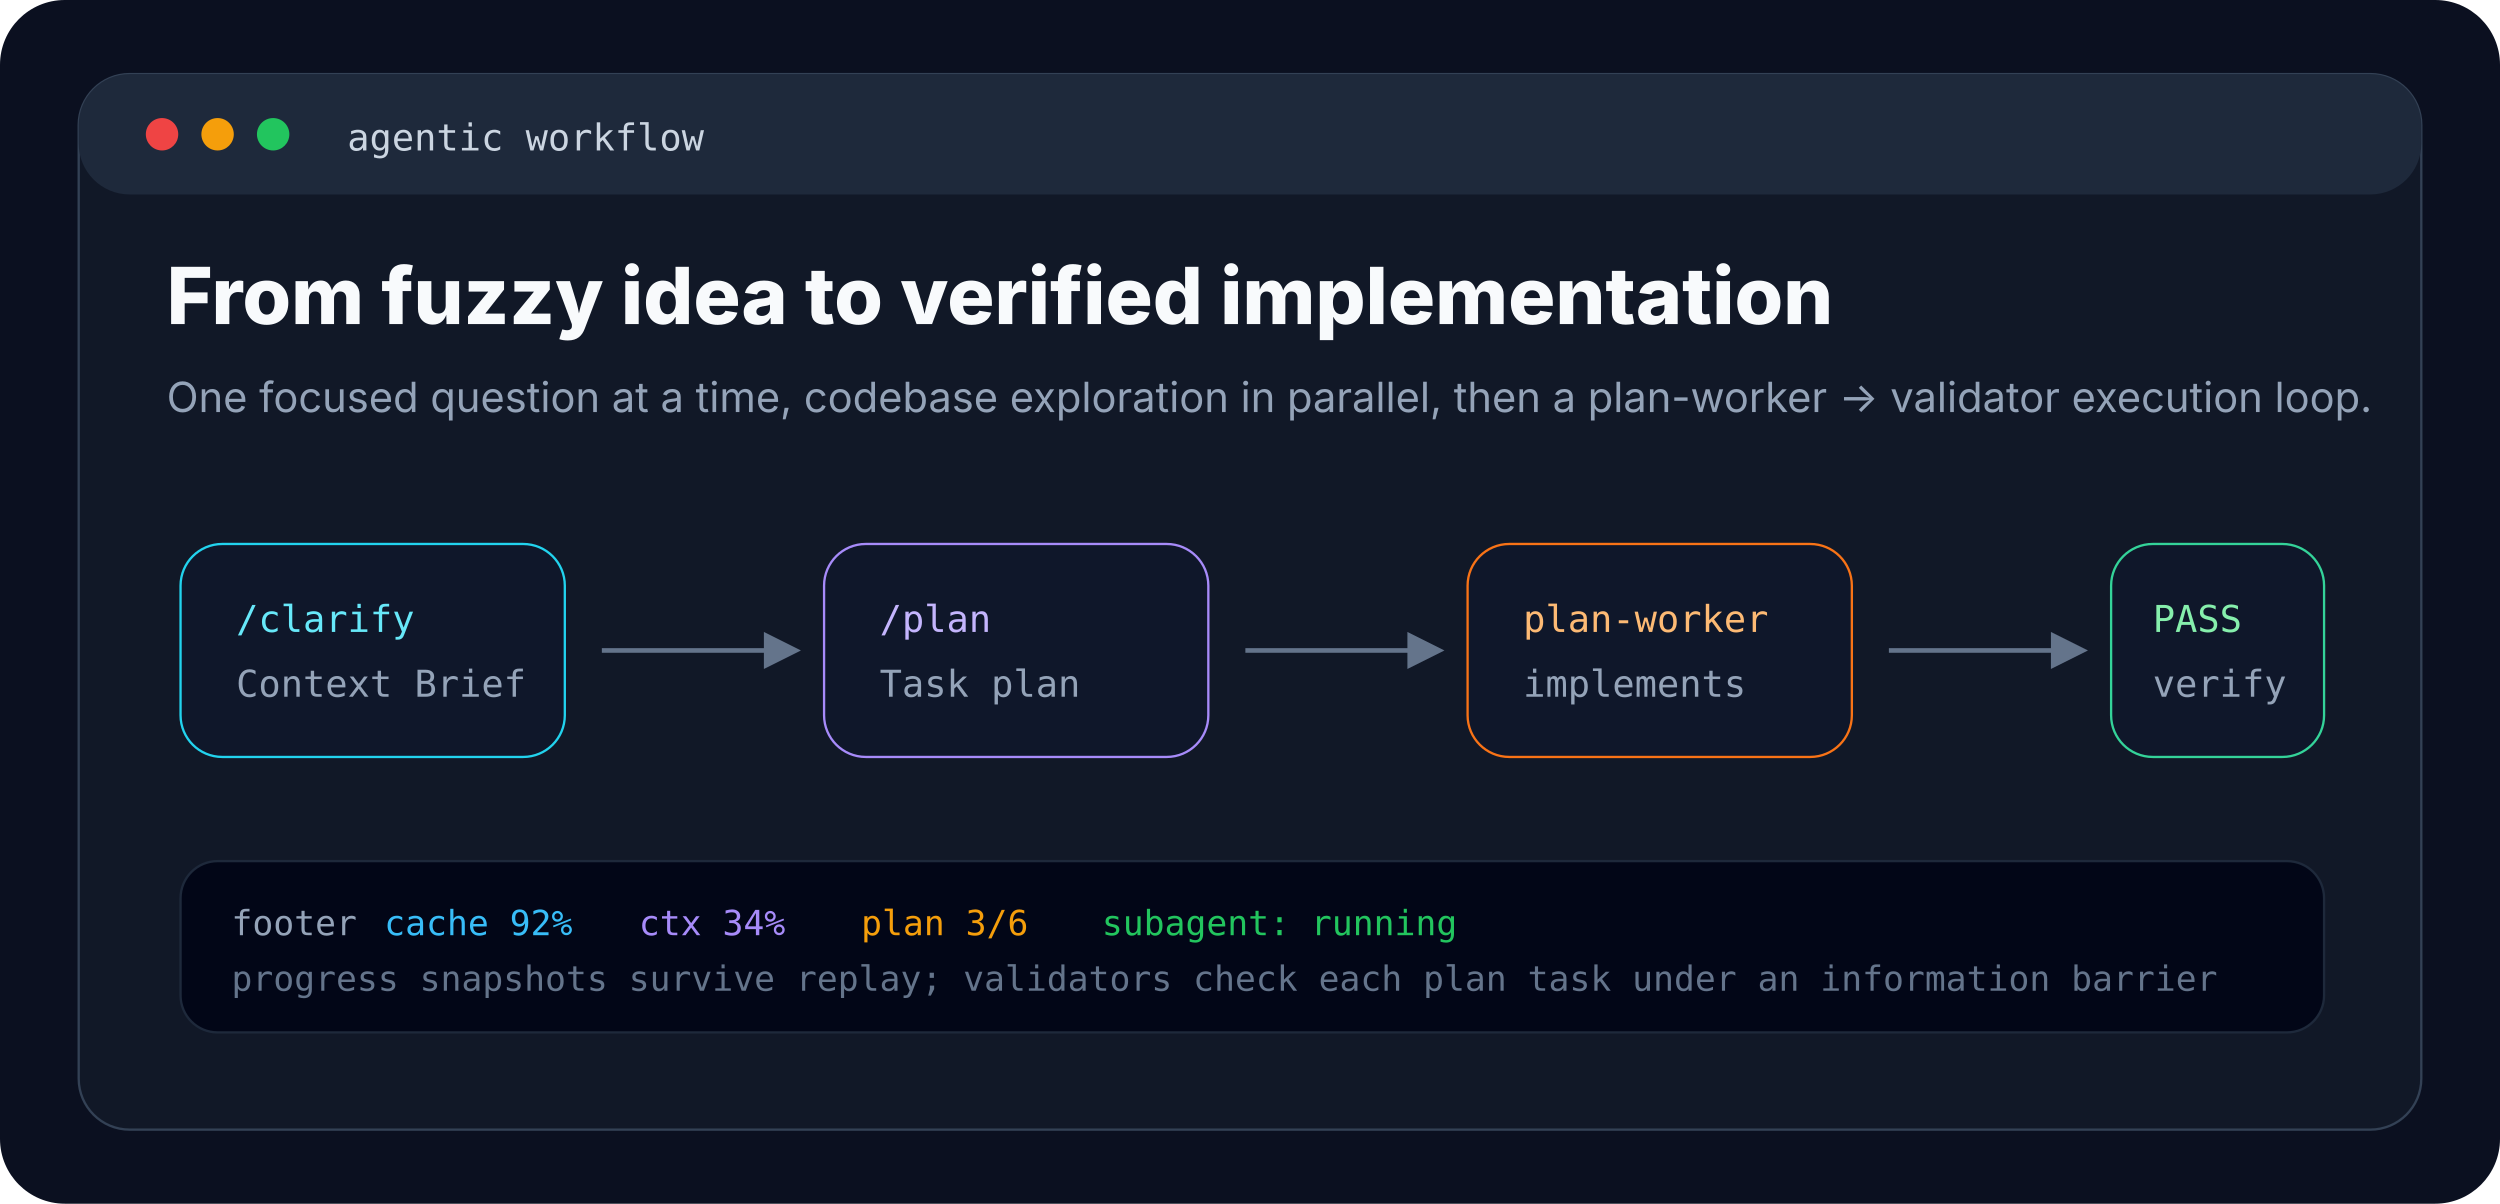
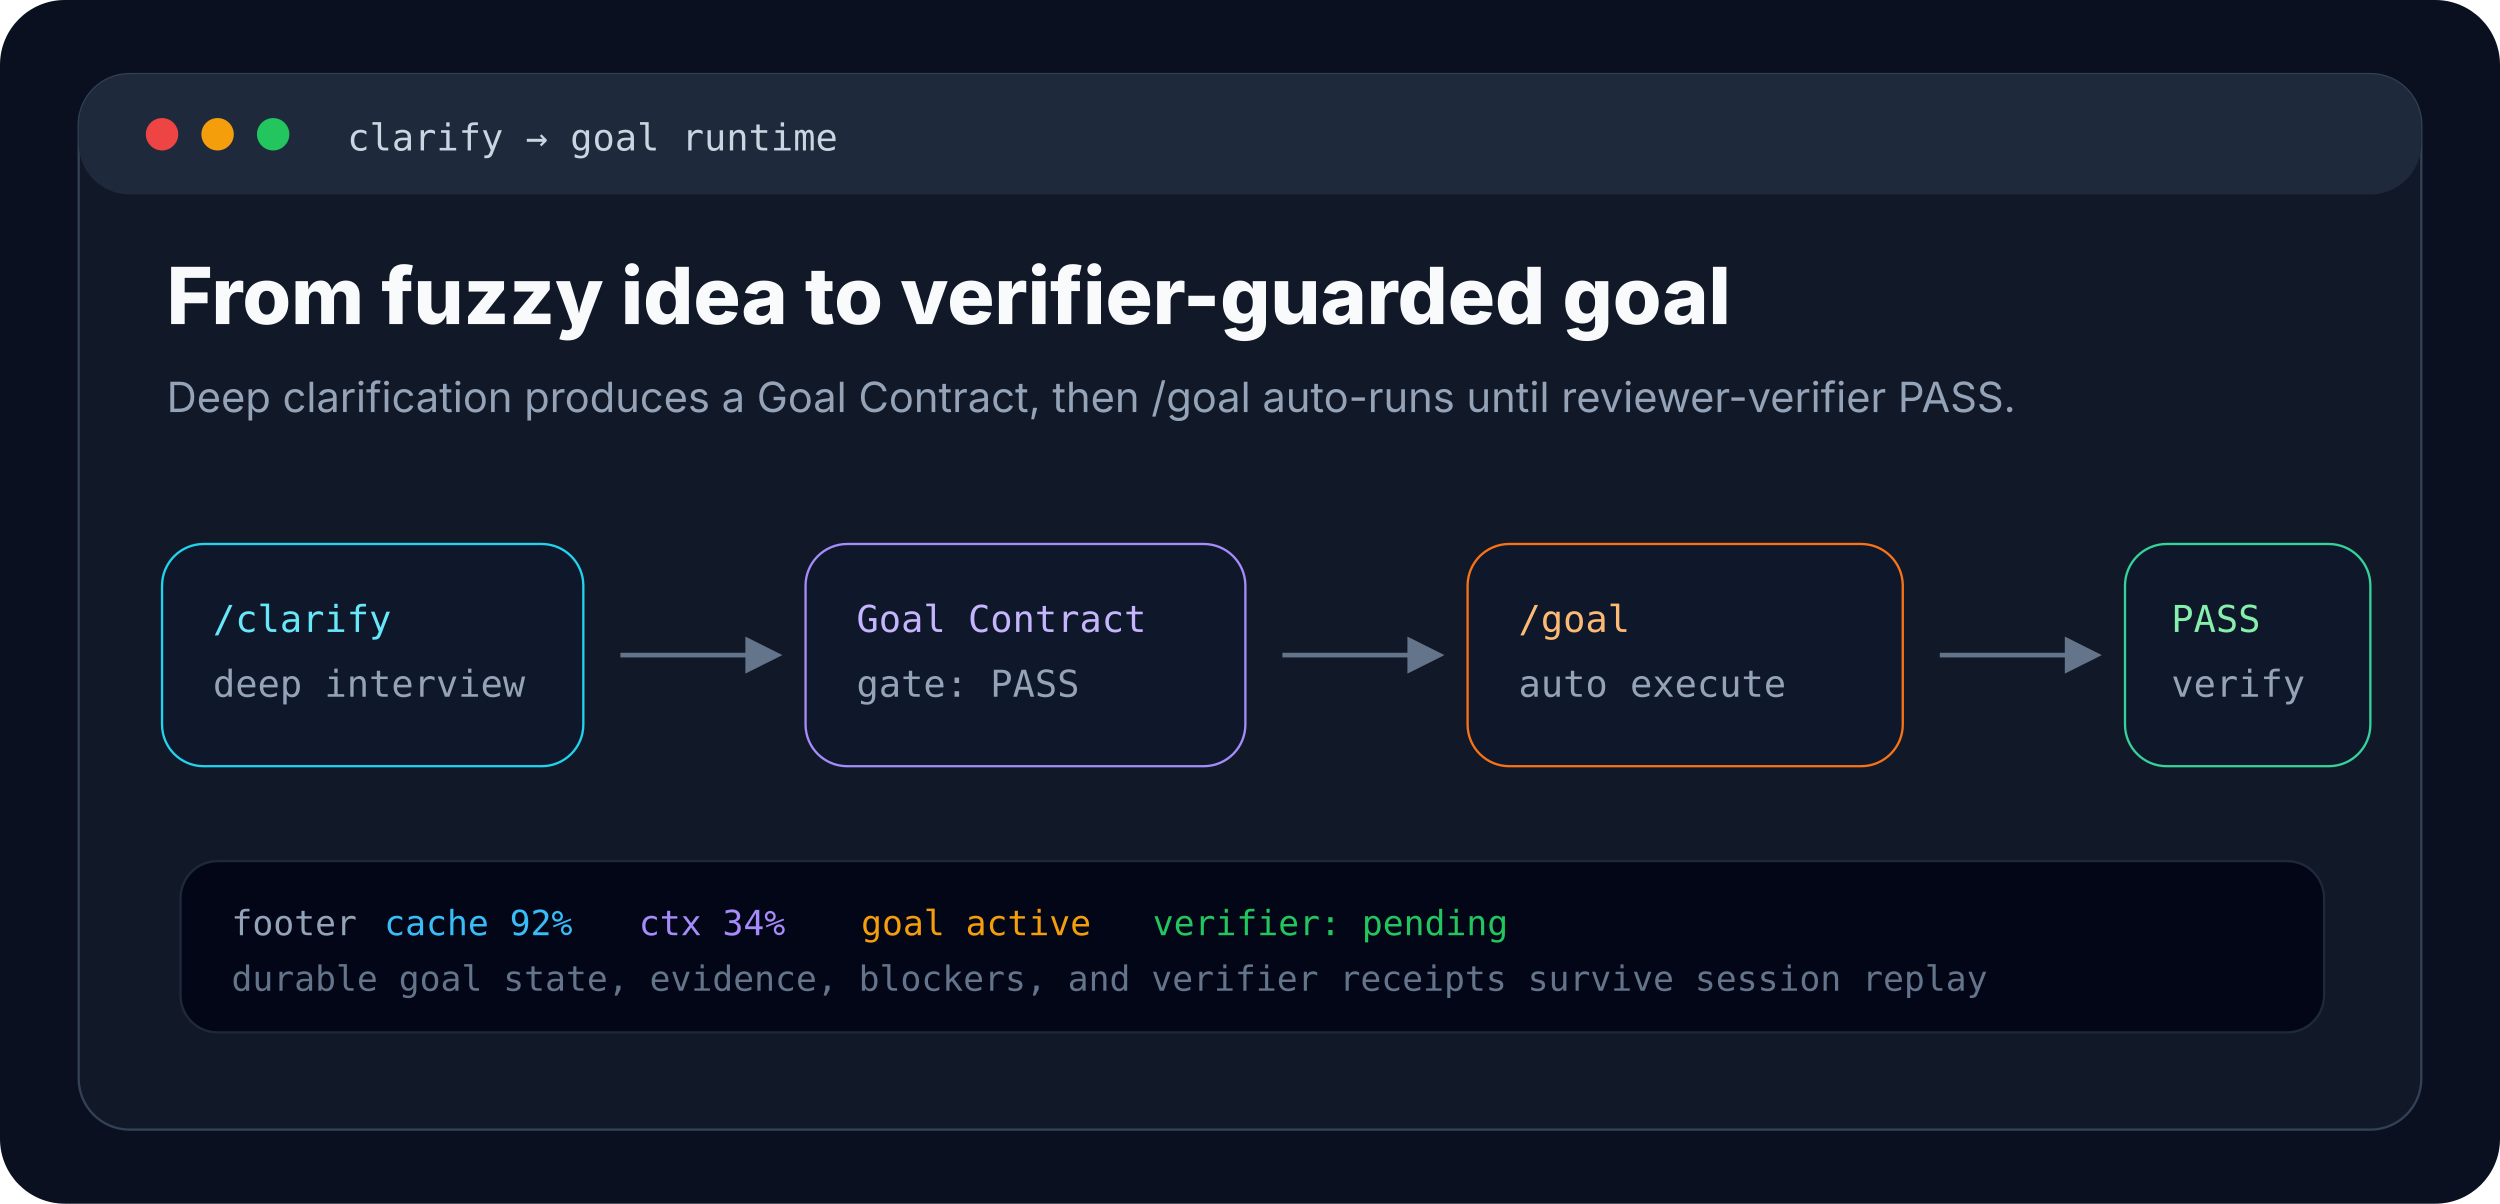
<svg xmlns="http://www.w3.org/2000/svg" width="1080" height="520" viewBox="0 0 1080 520" fill="none" role="img" aria-labelledby="title desc">
  <rect width="1080" height="520" rx="28" fill="#0B1020" />
  <rect x="34" y="32" width="1012" height="456" rx="22" fill="#111827" stroke="#334155" />
  <rect x="34" y="32" width="1012" height="52" rx="22" fill="#1E293B" />
  <circle cx="70" cy="58" r="7" fill="#EF4444" />
  <circle cx="94" cy="58" r="7" fill="#F59E0B" />
  <circle cx="118" cy="58" r="7" fill="#22C55E" />
-   <text x="150" y="65" fill="#CBD5E1" font-family="ui-monospace, SFMono-Regular, Menlo, Consolas, monospace" font-size="16">agentic workflow</text>
+   <text x="150" y="65" fill="#CBD5E1" font-family="ui-monospace, SFMono-Regular, Menlo, Consolas, monospace" font-size="16">clarify → goal runtime</text>
  <g font-family="Inter, ui-sans-serif, system-ui, sans-serif">
-     <text x="72" y="140" fill="#F8FAFC" font-size="34" font-weight="800">From fuzzy idea to verified implementation</text>
-     <text x="72" y="178" fill="#94A3B8" font-size="18">One focused question at a time, codebase exploration in parallel, then a plan-worker → validator execution loop.</text>
+     <text x="72" y="140" fill="#F8FAFC" font-size="34" font-weight="800">From fuzzy idea to verifier-guarded goal</text>
+     <text x="72" y="178" fill="#94A3B8" font-size="18">Deep clarification produces a Goal Contract, then /goal auto-runs until reviewer-verifier PASS.</text>
  </g>
  <g font-family="ui-monospace, SFMono-Regular, Menlo, Consolas, monospace" font-size="16">
-     <g transform="translate(78 235)">
-       <rect width="166" height="92" rx="18" fill="#0F172A" stroke="#22D3EE" />
-       <text x="24" y="38" fill="#67E8F9">/clarify</text>
-       <text x="24" y="66" fill="#94A3B8">Context Brief</text>
+     <g transform="translate(70 235)">
+       <rect width="182" height="96" rx="18" fill="#0F172A" stroke="#22D3EE" />
+       <text x="22" y="38" fill="#67E8F9">/clarify</text>
+       <text x="22" y="66" fill="#94A3B8">deep interview</text>
    </g>
-     <path d="M260 281H340" stroke="#64748B" stroke-width="2" marker-end="url(#arrow)" />
-     <g transform="translate(356 235)">
-       <rect width="166" height="92" rx="18" fill="#0F172A" stroke="#A78BFA" />
-       <text x="24" y="38" fill="#C4B5FD">/plan</text>
-       <text x="24" y="66" fill="#94A3B8">Task plan</text>
+     <path d="M268 283H332" stroke="#64748B" stroke-width="2" marker-end="url(#arrow)" />
+     <g transform="translate(348 235)">
+       <rect width="190" height="96" rx="18" fill="#0F172A" stroke="#A78BFA" />
+       <text x="22" y="38" fill="#C4B5FD">Goal Contract</text>
+       <text x="22" y="66" fill="#94A3B8">gate: PASS</text>
    </g>
-     <path d="M538 281H618" stroke="#64748B" stroke-width="2" marker-end="url(#arrow)" />
+     <path d="M554 283H618" stroke="#64748B" stroke-width="2" marker-end="url(#arrow)" />
    <g transform="translate(634 235)">
-       <rect width="166" height="92" rx="18" fill="#0F172A" stroke="#F97316" />
-       <text x="24" y="38" fill="#FDBA74">plan-worker</text>
-       <text x="24" y="66" fill="#94A3B8">implements</text>
+       <rect width="188" height="96" rx="18" fill="#0F172A" stroke="#F97316" />
+       <text x="22" y="38" fill="#FDBA74">/goal</text>
+       <text x="22" y="66" fill="#94A3B8">auto execute</text>
    </g>
-     <path d="M816 281H896" stroke="#64748B" stroke-width="2" marker-end="url(#arrow)" />
-     <g transform="translate(912 235)">
-       <rect width="92" height="92" rx="18" fill="#0F172A" stroke="#34D399" />
-       <text x="18" y="38" fill="#86EFAC">PASS</text>
-       <text x="18" y="66" fill="#94A3B8">verify</text>
+     <path d="M838 283H902" stroke="#64748B" stroke-width="2" marker-end="url(#arrow)" />
+     <g transform="translate(918 235)">
+       <rect width="106" height="96" rx="18" fill="#0F172A" stroke="#34D399" />
+       <text x="20" y="38" fill="#86EFAC">PASS</text>
+       <text x="20" y="66" fill="#94A3B8">verify</text>
    </g>
  </g>
  <g transform="translate(78 372)" font-family="ui-monospace, SFMono-Regular, Menlo, Consolas, monospace" font-size="15">
    <rect width="926" height="74" rx="16" fill="#020617" stroke="#1E293B" />
    <text x="22" y="32" fill="#94A3B8">footer</text>
    <text x="88" y="32" fill="#38BDF8">cache 92%</text>
    <text x="198" y="32" fill="#A78BFA">ctx 34%</text>
-     <text x="294" y="32" fill="#F59E0B">plan 3/6</text>
-     <text x="398" y="32" fill="#22C55E">subagent: running</text>
-     <text x="22" y="56" fill="#64748B">progress snapshots survive replay; validators check each plan task under an information barrier</text>
+     <text x="294" y="32" fill="#F59E0B">goal active</text>
+     <text x="420" y="32" fill="#22C55E">verifier: pending</text>
+     <text x="22" y="56" fill="#64748B">durable goal state, evidence, blockers, and verifier receipts survive session replay</text>
  </g>
  <defs>
    <marker id="arrow" markerWidth="8" markerHeight="8" refX="5" refY="4" orient="auto" markerUnits="strokeWidth">
      <path d="M0 0L8 4L0 8V0Z" fill="#64748B" />
    </marker>
  </defs>
</svg>
